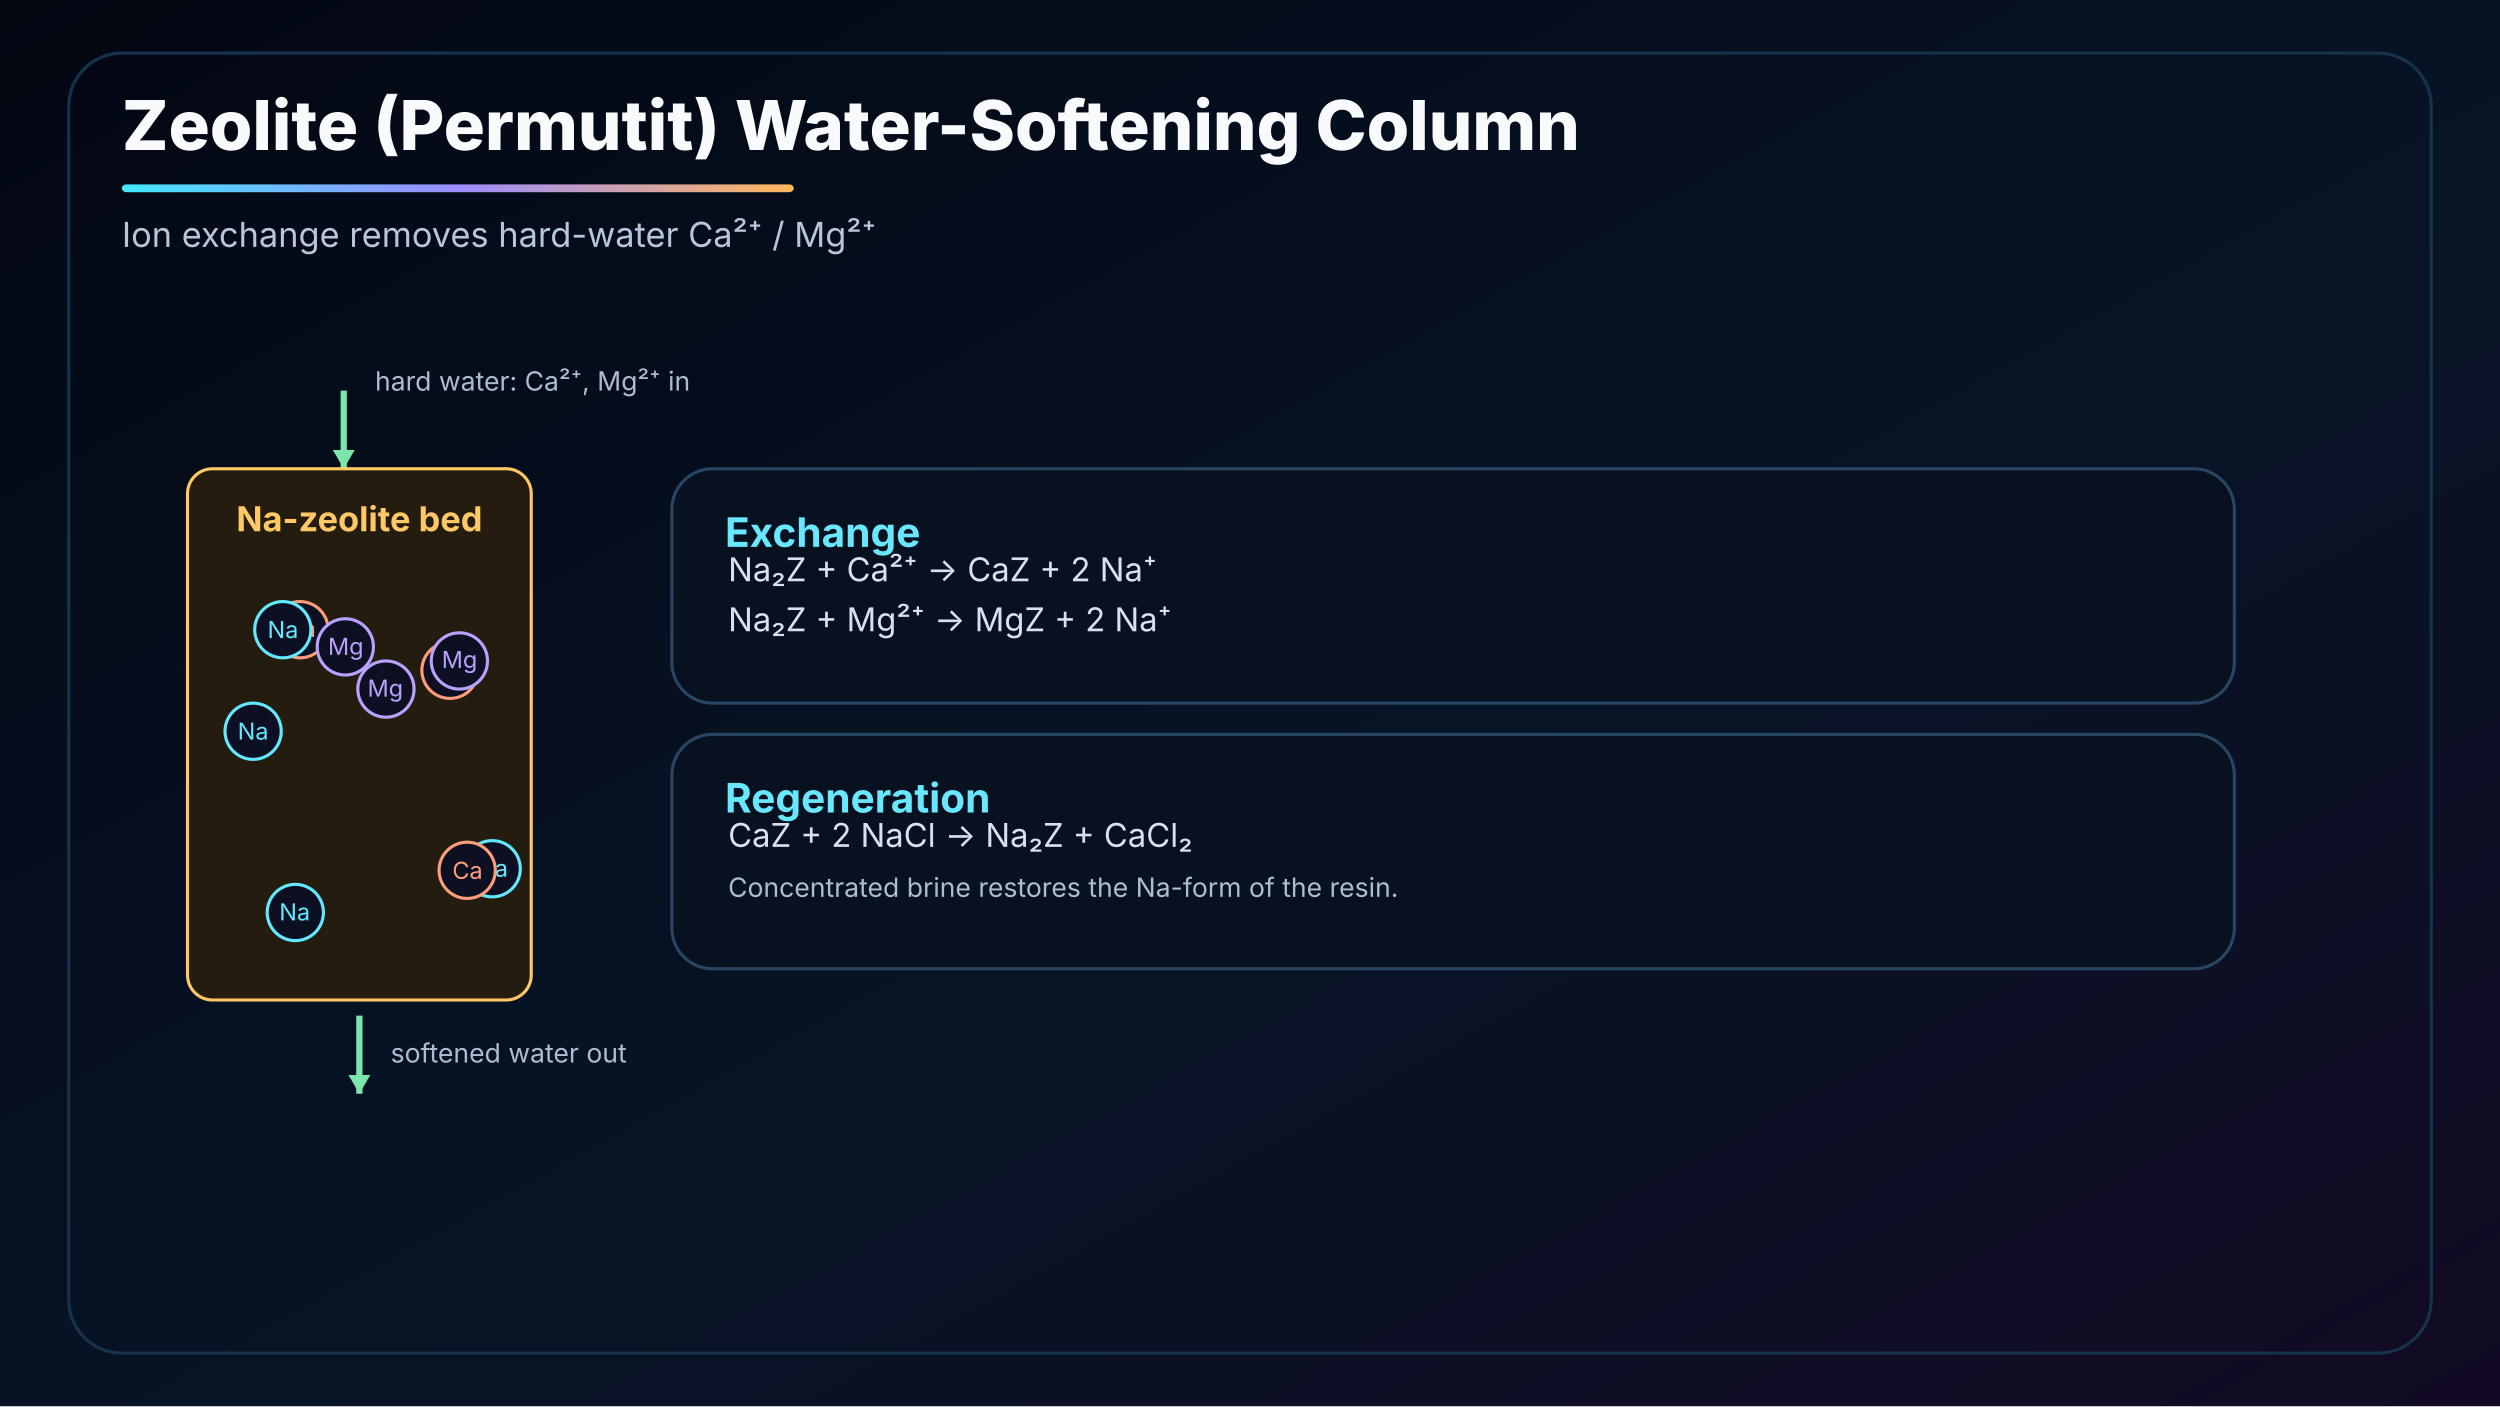
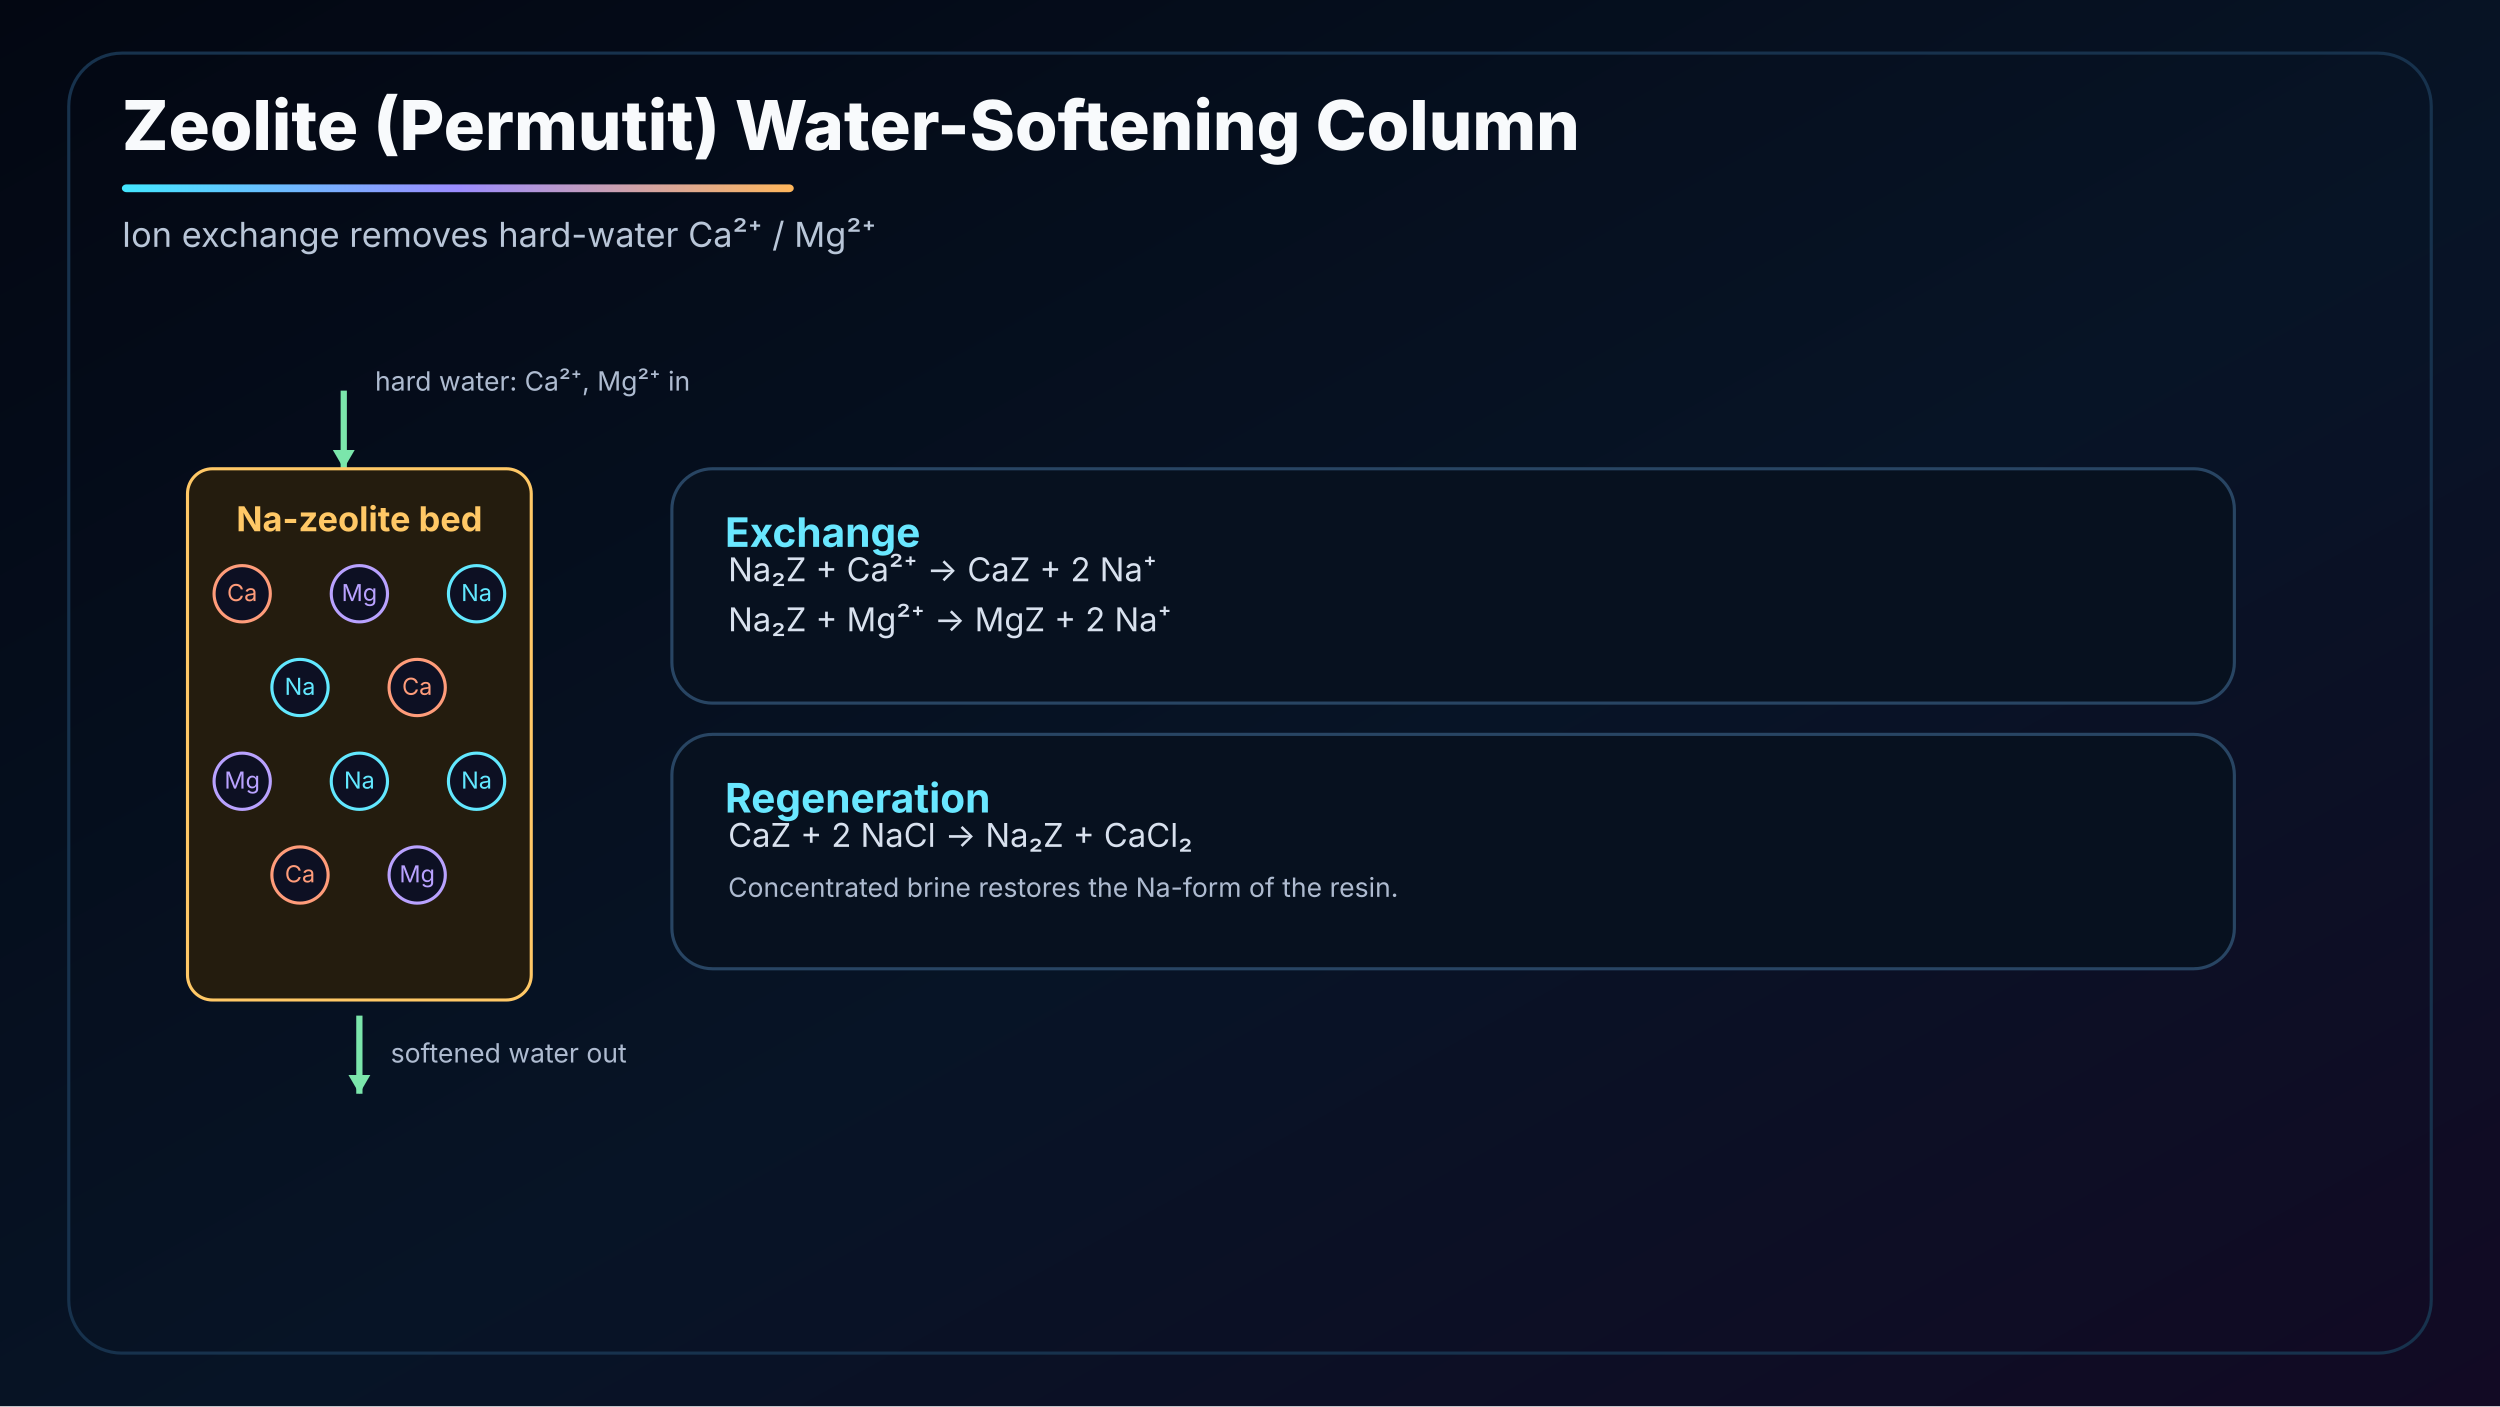
<svg xmlns="http://www.w3.org/2000/svg" width="1600" height="900" viewBox="0 0 1600 900">
  <defs>
    <linearGradient id="bg" x1="0" y1="0" x2="1" y2="1">
      <stop stop-color="#030712" />
      <stop offset="0.55" stop-color="#071426" />
      <stop offset="1" stop-color="#120a24" />
    </linearGradient>
    <linearGradient id="accent" x1="0" y1="0" x2="1" y2="0">
      <stop stop-color="#43e6ff" />
      <stop offset="0.5" stop-color="#9b8cff" />
      <stop offset="1" stop-color="#ffb65c" />
    </linearGradient>
    <filter id="glow">
      <feGaussianBlur stdDeviation="6" result="b" />
      <feMerge>
        <feMergeNode in="b" />
        <feMergeNode in="SourceGraphic" />
      </feMerge>
    </filter>
    <style>
    .title{font:800 44px Inter,Arial,sans-serif;fill:#f8fafc} .sub{font:400 22px Inter,Arial,sans-serif;fill:#b9c6d8}
    .h{font:750 26px Inter,Arial,sans-serif;fill:#69e7ff} .t{font:400 21px Inter,Arial,sans-serif;fill:#d8e1ee}
    .small{font:400 17px Inter,Arial,sans-serif;fill:#aebbd0} .tiny{font:400 15px Inter,Arial,sans-serif;fill:#8ba0b8}
    .gold{fill:#ffc866} .violet{fill:#b9a2ff} .cyan{fill:#62e8ff} .coral{fill:#ff9c7a} .green{fill:#7be6ab}
    .panel{fill:#07111f;stroke:#284563;stroke-width:2} .panel2{fill:#0d1023;stroke:#5f4a88;stroke-width:2}
    .line{stroke:#63e6ff;stroke-width:4;fill:none} .dash{stroke:#b69cff;stroke-width:4;stroke-dasharray:12 10;fill:none}
    .bond{stroke:#e8f1fb;stroke-width:5} .thin{stroke:#6f829a;stroke-width:2;fill:none}
  </style>
  </defs>
  <rect width="1600" height="900" fill="url(#bg)" />
  <rect x="44" y="34" width="1512" height="832" rx="34" fill="none" stroke="#17324d" stroke-width="2" />
  <text x="78" y="96" class="title">Zeolite (Permutit) Water-Softening Column</text>
  <rect x="78" y="118" width="430" height="5" rx="3" fill="url(#accent)" />
  <text x="78" y="158" class="sub">Ion exchange removes hard-water Ca²⁺ / Mg²⁺</text>
  <line x1="220" y1="250" x2="220" y2="300" stroke="#7be6ab" stroke-width="4" />
  <path d="M 220 300 L 213 288 L 227 288 Z" fill="#7be6ab" />
  <text x="240" y="250" class="small">hard water: Ca²⁺, Mg²⁺ in</text>
  <rect x="120" y="300" width="220" height="340" rx="16" fill="#241c0e" stroke="#ffc866" stroke-width="2" />
  <text x="230" y="340" class="h" text-anchor="middle" style="fill:#ffc866;font-size:22px">Na-zeolite bed</text>
-   <circle cx="192" cy="403" r="18" fill="#0d1023" stroke="#ff9c7a" stroke-width="2" />
-   <text x="192.489" y="407.697" class="tiny" text-anchor="middle" style="fill:#ff9c7a">Ca</text>
-   <circle cx="221" cy="414" r="18" fill="#0d1023" stroke="#b9a2ff" stroke-width="2" />
-   <text x="221.29" y="419.094" class="tiny" text-anchor="middle" style="fill:#b9a2ff">Mg</text>
-   <circle cx="162" cy="468" r="18" fill="#0d1023" stroke="#62e8ff" stroke-width="2" />
-   <text x="161.973" y="473.35" class="tiny" text-anchor="middle" style="fill:#62e8ff">Na</text>
-   <circle cx="315" cy="556" r="18" fill="#0d1023" stroke="#62e8ff" stroke-width="2" />
-   <text x="315.232" y="561.1" class="tiny" text-anchor="middle" style="fill:#62e8ff">Na</text>
-   <circle cx="288" cy="429" r="18" fill="#0d1023" stroke="#ff9c7a" stroke-width="2" />
-   <text x="287.729" y="433.824" class="tiny" text-anchor="middle" style="fill:#ff9c7a">Ca</text>
-   <circle cx="247" cy="441" r="18" fill="#0d1023" stroke="#b9a2ff" stroke-width="2" />
-   <text x="246.602" y="445.87" class="tiny" text-anchor="middle" style="fill:#b9a2ff">Mg</text>
-   <circle cx="181" cy="403" r="18" fill="#0d1023" stroke="#62e8ff" stroke-width="2" />
-   <text x="181.08" y="408.36" class="tiny" text-anchor="middle" style="fill:#62e8ff">Na</text>
-   <circle cx="189" cy="584" r="18" fill="#0d1023" stroke="#62e8ff" stroke-width="2" />
-   <text x="188.592" y="589.045" class="tiny" text-anchor="middle" style="fill:#62e8ff">Na</text>
-   <circle cx="299" cy="557" r="18" fill="#0d1023" stroke="#ff9c7a" stroke-width="2" />
-   <text x="299.206" y="562.464" class="tiny" text-anchor="middle" style="fill:#ff9c7a">Ca</text>
-   <circle cx="294" cy="423" r="18" fill="#0d1023" stroke="#b9a2ff" stroke-width="2" />
-   <text x="294.081" y="427.556" class="tiny" text-anchor="middle" style="fill:#b9a2ff">Mg</text>
+   <circle cx="155" cy="380" r="18" fill="#0d1023" stroke="#ff9c7a" stroke-width="2" />
+   <text x="155" y="384.7" class="tiny" text-anchor="middle" style="fill:#ff9c7a">Ca</text>
+   <circle cx="230" cy="380" r="18" fill="#0d1023" stroke="#b9a2ff" stroke-width="2" />
+   <text x="230" y="384.7" class="tiny" text-anchor="middle" style="fill:#b9a2ff">Mg</text>
+   <circle cx="305" cy="380" r="18" fill="#0d1023" stroke="#62e8ff" stroke-width="2" />
+   <text x="305" y="384.7" class="tiny" text-anchor="middle" style="fill:#62e8ff">Na</text>
+   <circle cx="192" cy="440" r="18" fill="#0d1023" stroke="#62e8ff" stroke-width="2" />
+   <text x="192" y="444.7" class="tiny" text-anchor="middle" style="fill:#62e8ff">Na</text>
+   <circle cx="267" cy="440" r="18" fill="#0d1023" stroke="#ff9c7a" stroke-width="2" />
+   <text x="267" y="444.7" class="tiny" text-anchor="middle" style="fill:#ff9c7a">Ca</text>
+   <circle cx="155" cy="500" r="18" fill="#0d1023" stroke="#b9a2ff" stroke-width="2" />
+   <text x="155" y="504.7" class="tiny" text-anchor="middle" style="fill:#b9a2ff">Mg</text>
+   <circle cx="230" cy="500" r="18" fill="#0d1023" stroke="#62e8ff" stroke-width="2" />
+   <text x="230" y="504.7" class="tiny" text-anchor="middle" style="fill:#62e8ff">Na</text>
+   <circle cx="305" cy="500" r="18" fill="#0d1023" stroke="#62e8ff" stroke-width="2" />
+   <text x="305" y="504.7" class="tiny" text-anchor="middle" style="fill:#62e8ff">Na</text>
+   <circle cx="192" cy="560" r="18" fill="#0d1023" stroke="#ff9c7a" stroke-width="2" />
+   <text x="192" y="564.7" class="tiny" text-anchor="middle" style="fill:#ff9c7a">Ca</text>
+   <circle cx="267" cy="560" r="18" fill="#0d1023" stroke="#b9a2ff" stroke-width="2" />
+   <text x="267" y="564.7" class="tiny" text-anchor="middle" style="fill:#b9a2ff">Mg</text>
  <line x1="230" y1="650" x2="230" y2="700" stroke="#7be6ab" stroke-width="4" />
  <path d="M 230 700 L 223 688 L 237 688 Z" fill="#7be6ab" />
  <text x="250" y="680" class="small">softened water out</text>
  <rect x="430" y="300" width="1000" height="150" rx="26" class="panel" />
  <text x="464" y="350" class="h">Exchange</text>
  <text x="466" y="372" class="t">Na₂Z + Ca²⁺ → CaZ + 2 Na⁺</text>
  <text x="466" y="404" class="t">Na₂Z + Mg²⁺ → MgZ + 2 Na⁺</text>
  <rect x="430" y="470" width="1000" height="150" rx="26" class="panel" />
  <text x="464" y="520" class="h">Regeneration</text>
  <text x="466" y="542" class="t">CaZ + 2 NaCl → Na₂Z + CaCl₂</text>
  <text x="466" y="574" class="small">Concentrated brine restores the Na-form of the resin.</text>
</svg>
